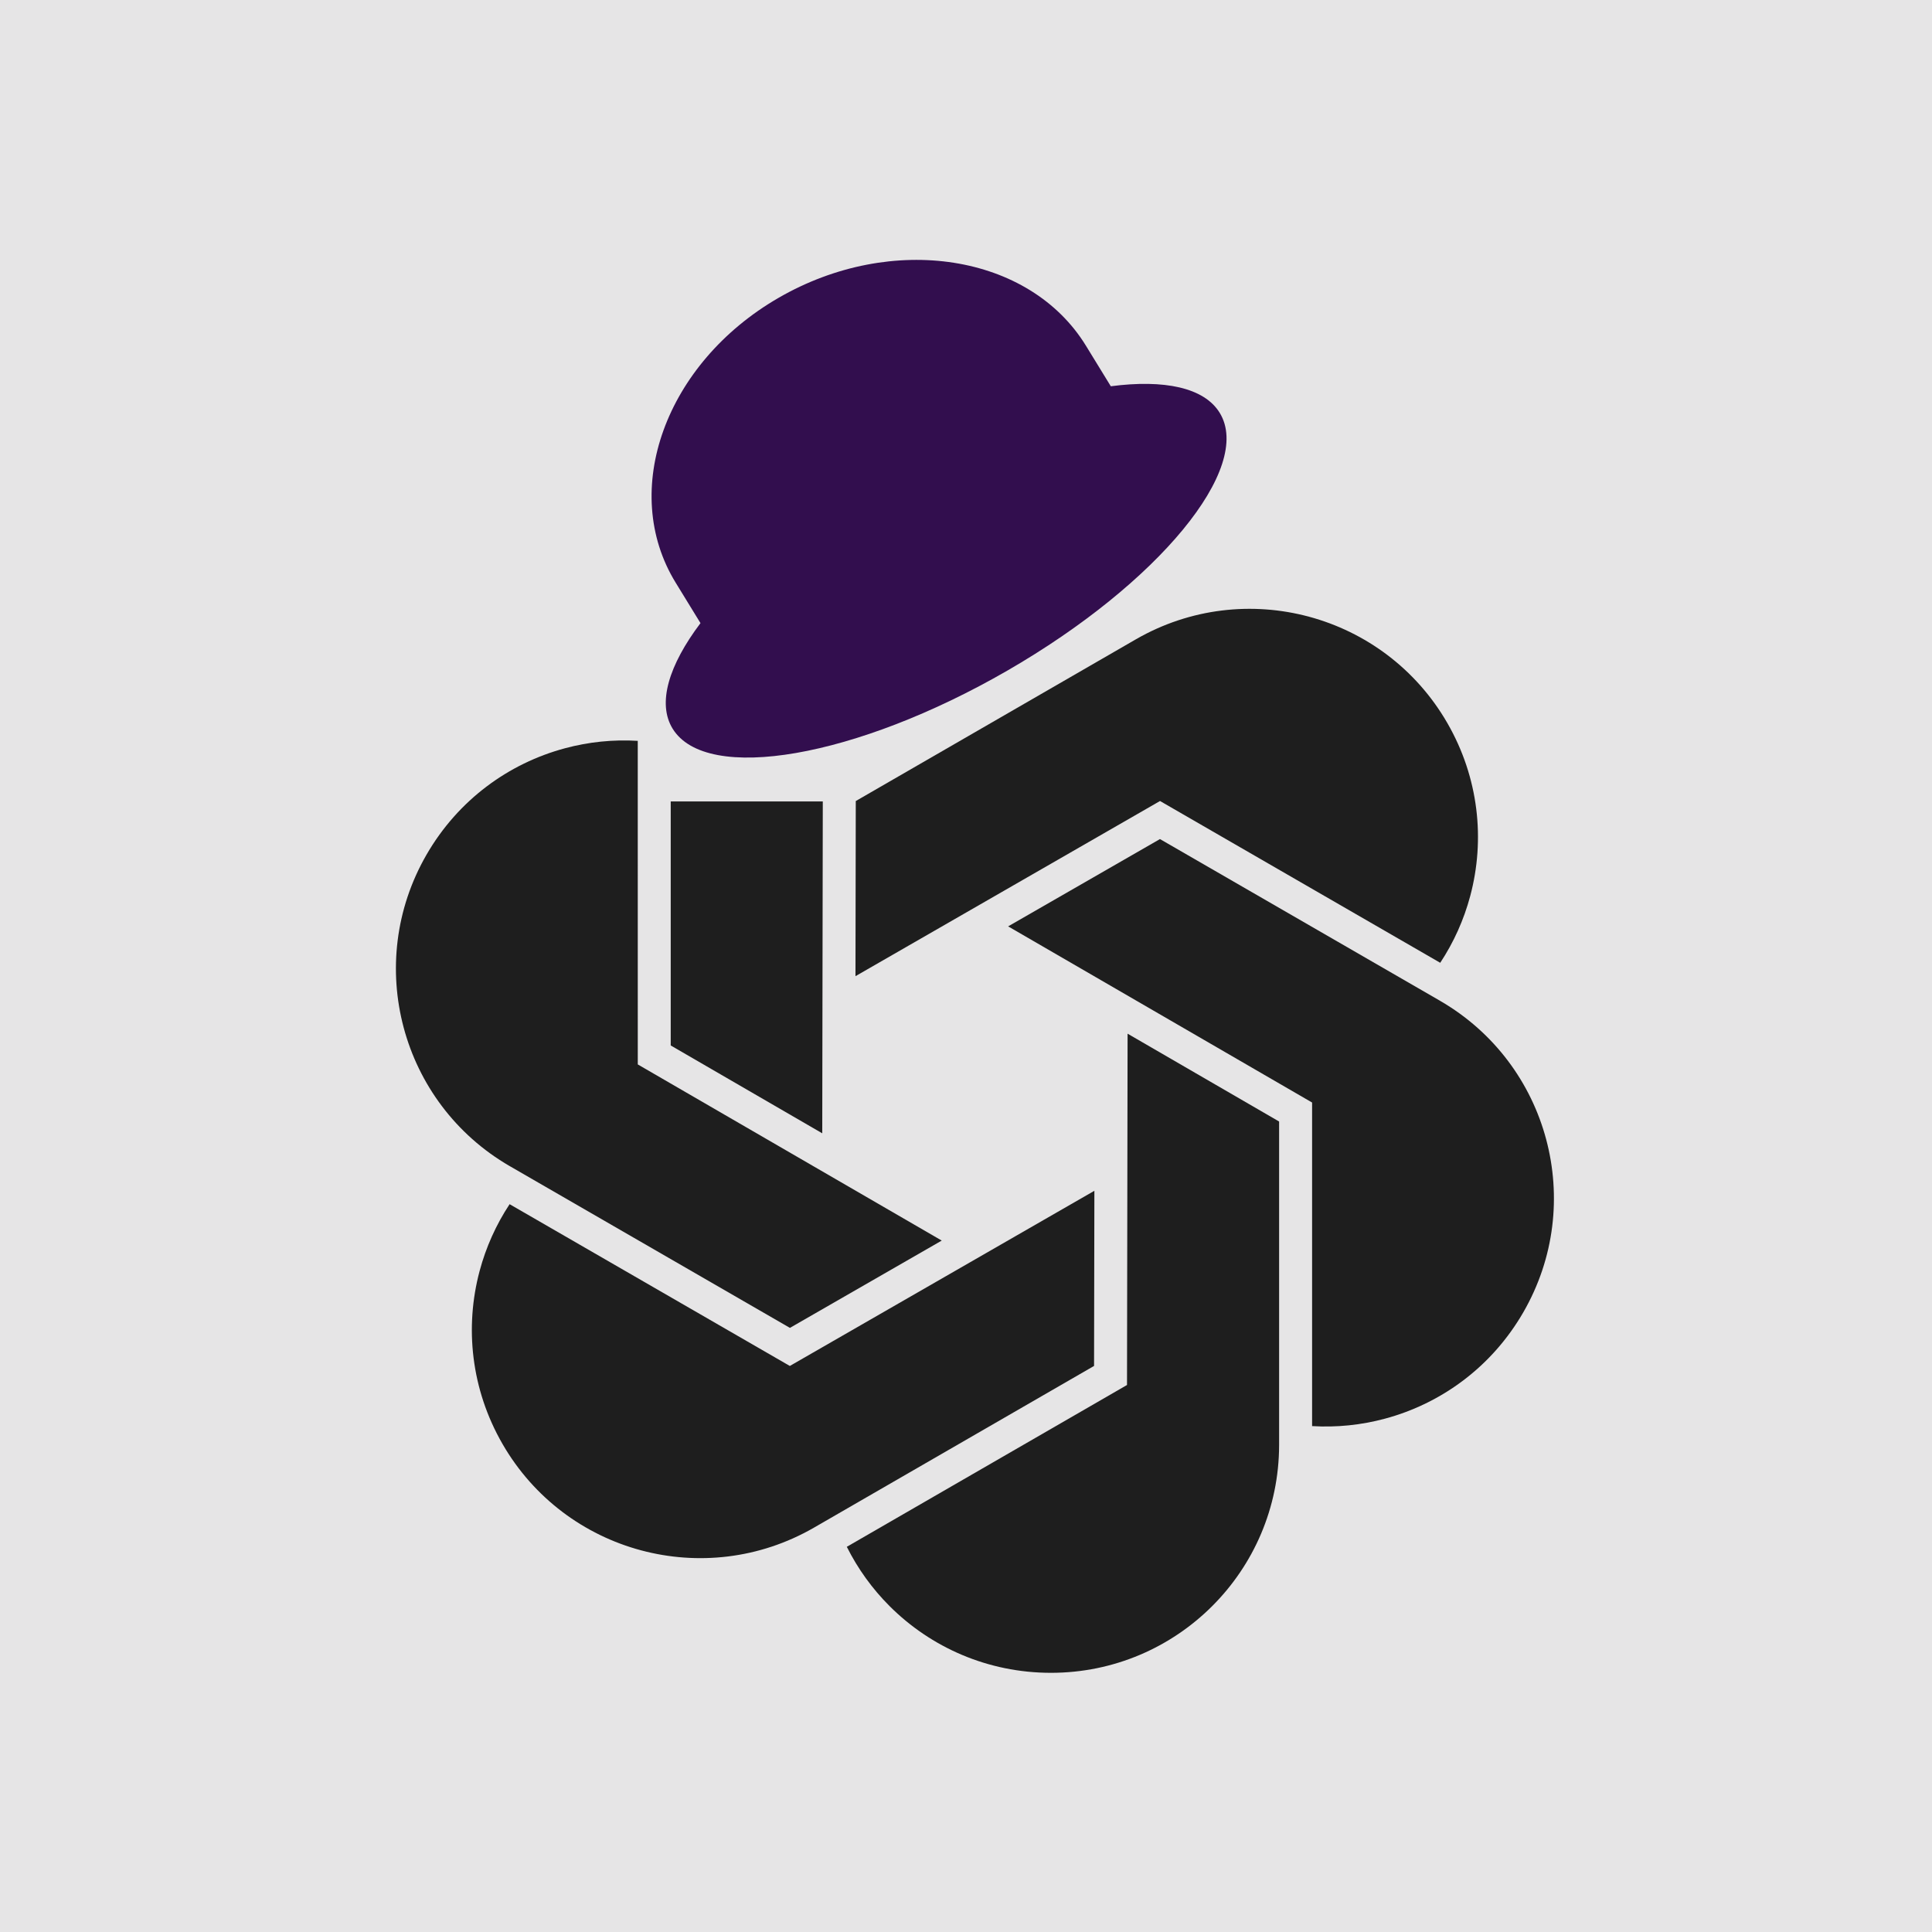
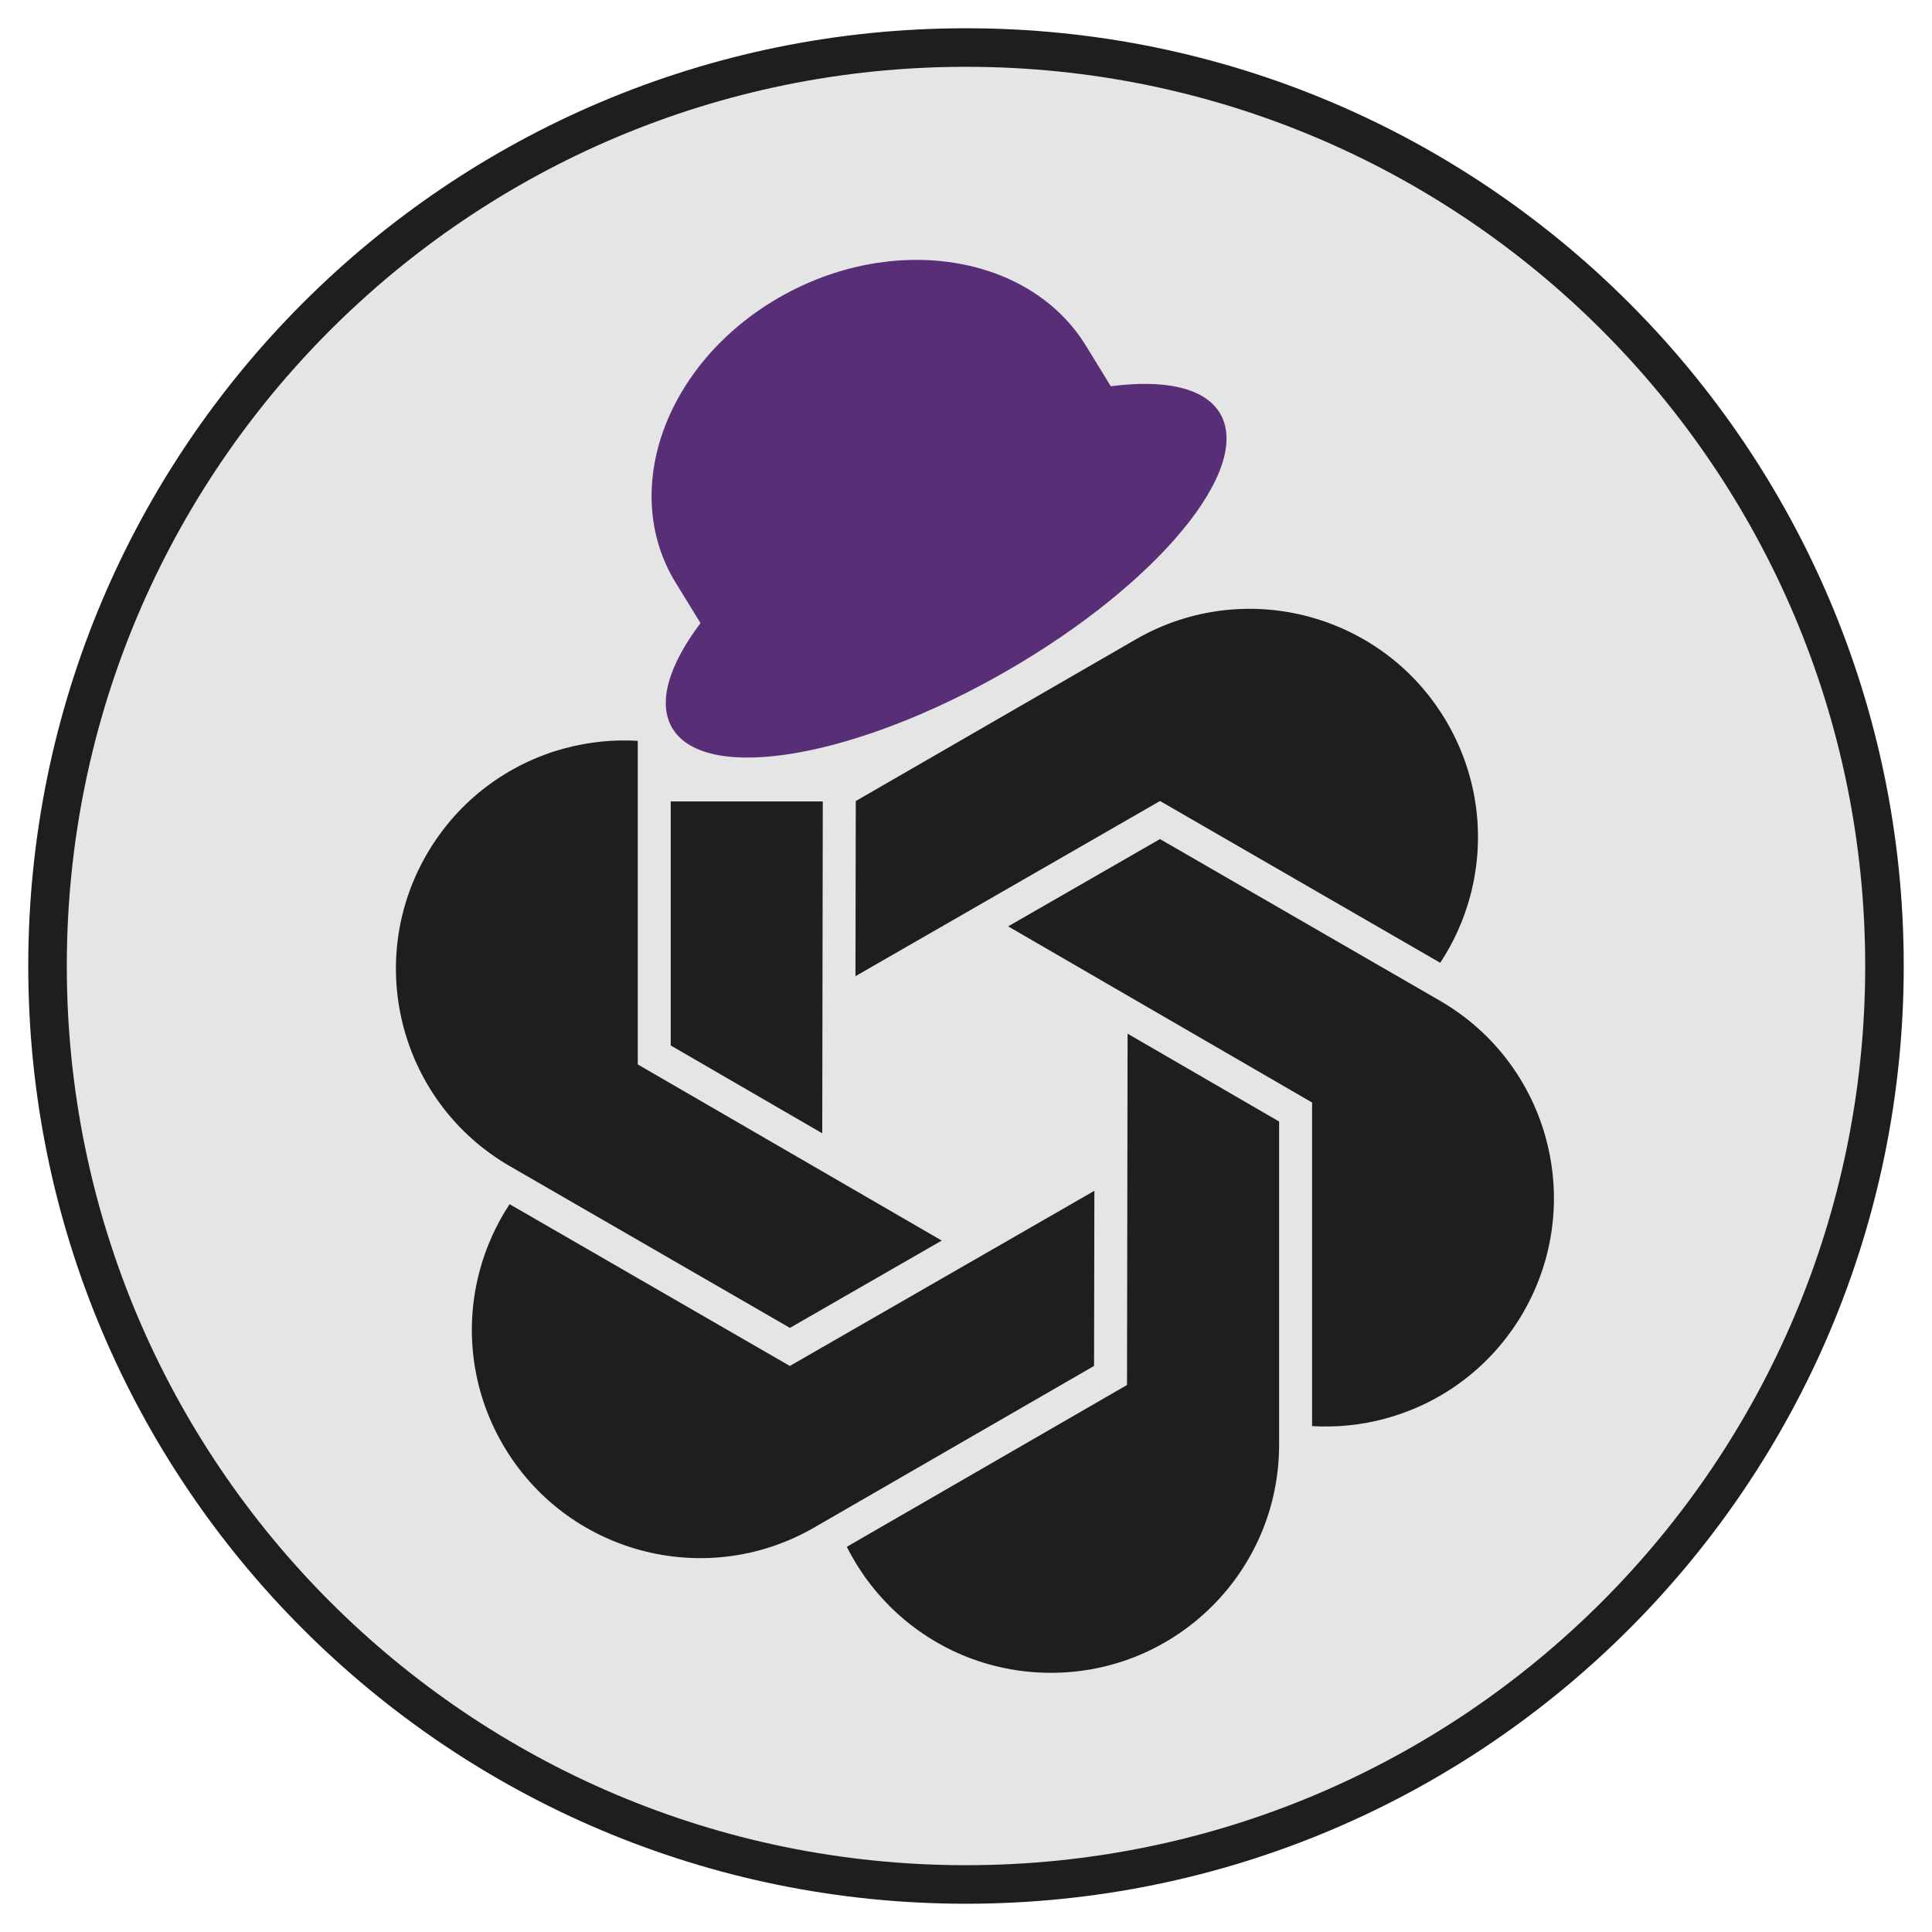
<svg xmlns="http://www.w3.org/2000/svg" width="752pt" height="752pt" version="1.1" viewBox="0 0 752 752">
+   <rect width="730" height="730" style="stroke-width: 17px; fill: rgb(30, 30, 30);" rx="376" ry="376" x="11" y="11" />
  <rect x="76" y="88.518" width="600" height="600" style="fill: none;" />
-   <rect width="752" height="752" style="fill: rgb(230, 229, 230);" />
+   <rect width="700" height="700" style="fill: rgb(230, 229, 230);" rx="376" ry="376" x="26" y="26" />
  <g transform="matrix(1, 0, 0, 1, 3.470865, 45.72695)">
    <path d="m316.8 258.64 108.92-62.898c0.074 0 0.074-0.074 0.148-0.074-4.293-8.582-9.914-16.352-16.648-23.086-16.059-16.055-38.258-25.973-62.824-25.973-48.984 0-88.723 39.664-88.797 88.648v0.148 125.8l58.977 34.188z" style="paint-order: fill; fill-rule: nonzero; fill: rgb(30, 30, 30);" />
    <path d="m195.05 408.23 108.94 62.898 59.094-33.98-118.31-68.566-0.008-125.78c0.035-0.066-0.031-0.105 0.008-0.164-9.582-0.578-19.121 0.406-28.32 2.879-21.934 5.875-41.625 20.141-53.906 41.422-24.492 42.422-10.012 96.668 32.375 121.22 0.066 0.031 0.066 0.031 0.133 0.066z" style="paint-order: fill; fill-rule: nonzero; fill: rgb(30, 30, 30);" />
    <path d="m422.5 417.77-118.54 68.18-108.93-62.883c-0.035-0.066-0.105-0.031-0.141-0.09-5.289 8.008-9.207 16.77-11.668 25.965-5.875 21.934-3.367 46.113 8.918 67.398 24.492 42.422 78.711 57.008 121.17 32.574 0.066-0.035 0.066-0.035 0.125-0.074l108.94-62.898z" style="paint-order: fill; fill-rule: nonzero; fill: rgb(30, 30, 30);" />
    <path d="m435.2 493.36-108.92 62.898c-0.074 0-0.074 0.074-0.148 0.074 4.293 8.582 9.914 16.352 16.648 23.086 16.059 16.059 38.258 25.973 62.824 25.973 48.984 0 88.723-39.664 88.797-88.648v-0.148-125.79l-58.977-34.188z" style="paint-order: fill; fill-rule: nonzero; fill: rgb(30, 30, 30);" />
    <path d="m557.09 343.84c-0.066-0.035-0.066-0.035-0.125-0.074l-108.94-62.898-59.094 33.98 118.31 68.566v125.78c-0.035 0.066 0.031 0.105-0.008 0.164 9.582 0.578 19.121-0.406 28.32-2.879 21.934-5.875 41.625-20.141 53.906-41.422 24.492-42.418 10.012-96.664-32.375-121.21z" style="paint-order: fill; fill-rule: nonzero; fill: rgb(30, 30, 30);" />
    <path d="m556.97 328.94c0.035 0.066 0.105 0.031 0.141 0.09 5.289-8.008 9.207-16.762 11.668-25.965 5.875-21.934 3.367-46.113-8.918-67.398-24.492-42.422-78.711-57.008-121.17-32.574-0.066 0.035-0.066 0.035-0.125 0.074l-108.94 62.898-0.117 68.168 118.54-68.18z" style="paint-order: fill; fill-rule: nonzero; fill: rgb(30, 30, 30);" />
  </g>
  <rect x="257.514" y="291.182" width="67.874" height="20.766" style="fill: rgb(230, 229, 230);" />
  <path d="M 179.512 248.777 C 179.512 241.524 183.147 234.511 189.662 228.176 C 196.159 221.858 205.451 216.177 217.012 211.234 L 217.012 188.726 C 217.042 162.72 229.711 139.077 250.14 122.052 C 270.562 105.033 298.856 94.477 330.012 94.477 C 361.168 94.477 389.462 105.033 409.883 122.052 C 430.313 139.077 442.982 162.72 443.012 188.726 L 443.012 211.234 C 454.573 216.177 463.865 221.858 470.362 228.176 C 476.876 234.511 480.512 241.524 480.512 248.777 C 480.512 256.666 476.206 264.261 468.555 271.045 C 460.923 277.811 449.858 283.916 436.251 289.019 C 409.061 299.216 371.471 305.528 330.012 305.528 C 288.552 305.528 250.962 299.216 223.772 289.019 C 210.166 283.916 199.101 277.811 191.469 271.045 C 183.817 264.261 179.512 256.666 179.512 248.777 Z M 192.132 270.296 C 199.682 276.99 210.585 283.005 224.123 288.083 C 251.224 298.246 288.634 304.528 330.012 304.528 C 371.389 304.528 408.799 298.246 435.9 288.083 C 449.439 283.005 460.342 276.99 467.892 270.296 C 475.422 263.62 479.512 256.419 479.512 248.777 C 479.512 241.755 476.066 235.118 469.665 228.893 C 463.246 222.651 453.952 216.963 442.317 212.024 L 442.012 211.895 L 442.012 188.726 C 442.042 162.957 429.529 139.726 409.243 122.82 C 388.949 105.908 360.993 95.477 330.012 95.477 C 299.03 95.477 271.074 105.908 250.78 122.82 C 230.494 139.726 217.982 162.957 218.012 188.726 L 218.012 211.895 L 217.707 212.024 C 206.071 216.963 196.777 222.651 190.359 228.893 C 183.958 235.118 180.512 241.755 180.512 248.777 C 180.512 256.419 184.602 263.62 192.132 270.296 Z" style="fill: none;" transform="matrix(0.87462, -0.48481, 0.48481, 0.87462, -55.58615, 185.0695)" />
  <path d="M 199.544 252.836 C 199.517 246.843 202.446 241.034 207.772 235.808 C 213.082 230.598 220.674 225.932 230.136 221.865 L 229.965 203.394 C 229.797 181.96 240.064 162.455 256.77 148.426 C 273.467 134.404 296.716 125.701 322.386 125.701 C 348.056 125.701 371.462 134.403 388.417 148.424 C 405.381 162.451 416.005 181.952 416.233 203.384 L 416.404 221.861 C 425.944 225.929 433.624 230.596 439.028 235.805 C 444.45 241.029 447.485 246.835 447.568 252.826 C 447.595 259.344 444.121 265.635 437.861 271.23 C 431.62 276.807 422.54 281.843 411.369 286.046 C 389.049 294.444 358.129 299.644 323.984 299.644 C 289.838 299.644 258.823 294.445 236.349 286.046 C 225.1 281.843 215.929 276.809 209.587 271.232 C 203.225 265.639 199.636 259.352 199.544 252.836 Z M 210.247 270.481 C 216.508 275.986 225.518 280.932 236.699 285.11 C 259.083 293.474 289.92 298.644 323.984 298.644 C 358.047 298.644 388.787 293.475 411.016 285.11 C 422.12 280.932 431.036 275.988 437.194 270.484 C 443.333 264.998 446.659 259.105 446.568 252.836 C 446.542 247.074 443.643 241.641 438.334 236.525 C 433.008 231.392 425.326 226.717 415.712 222.654 L 415.41 222.526 L 415.233 203.394 C 415.067 182.197 404.6 163.104 387.78 149.194 C 370.951 135.278 347.881 126.701 322.386 126.701 C 296.891 126.701 273.983 135.277 257.413 149.192 C 240.851 163.1 230.74 182.189 230.965 203.384 L 231.142 222.522 L 230.835 222.653 C 221.297 226.716 213.702 231.39 208.473 236.522 C 203.26 241.636 200.462 247.066 200.544 252.826 C 200.57 259.098 204.006 264.994 210.247 270.481 Z" style="fill: none;" transform="matrix(0.87906, -0.476712, 0.476712, 0.87906, -62.25252, 179.9637)" />
  <rect x="226.616" y="206.817" width="248.444" height="93.807" style="fill: rgb(230, 229, 230);" transform="matrix(0.87462, -0.48481, 0.48481, 0.87462, -75.56734, 158.8818)" />
  <rect x="226.616" y="206.817" width="248.444" height="93.807" style="fill: rgb(230, 229, 230);" transform="matrix(0.87462, -0.48481, 0.48481, 0.87462, -20.43196, 158.8818)" />
  <rect x="226.616" y="206.817" width="248.444" height="93.807" style="fill: rgb(230, 229, 230);" transform="matrix(0.87462, -0.48481, 0.48481, 0.87462, -40.95554, 158.8818)" />
-   <path d="M 225.581 227.443 C 226.253 252.609 281.845 273.016 349.74 273.016 C 417.632 273.016 472.135 252.609 471.463 227.443 C 471.153 215.877 459.264 205.323 439.922 197.294 L 439.427 178.79 C 438.306 136.841 396.121 102.834 345.192 102.834 C 294.264 102.834 253.896 136.841 255.016 178.79 L 255.511 197.294 C 236.597 205.323 225.272 215.877 225.581 227.443 Z" style="fill: rgb(50, 14, 78);" transform="matrix(0.866061, -0.499939, 0.499939, 0.866061, -47.27022, 199.4102)" />
+   <path d="M 225.581 227.443 C 226.253 252.609 281.845 273.016 349.74 273.016 C 417.632 273.016 472.135 252.609 471.463 227.443 C 471.153 215.877 459.264 205.323 439.922 197.294 L 439.427 178.79 C 438.306 136.841 396.121 102.834 345.192 102.834 C 294.264 102.834 253.896 136.841 255.016 178.79 L 255.511 197.294 C 236.597 205.323 225.272 215.877 225.581 227.443 Z" style="fill: rgb(88, 47, 119);" transform="matrix(0.866061, -0.499939, 0.499939, 0.866061, -47.27022, 199.4102)" />
</svg>
